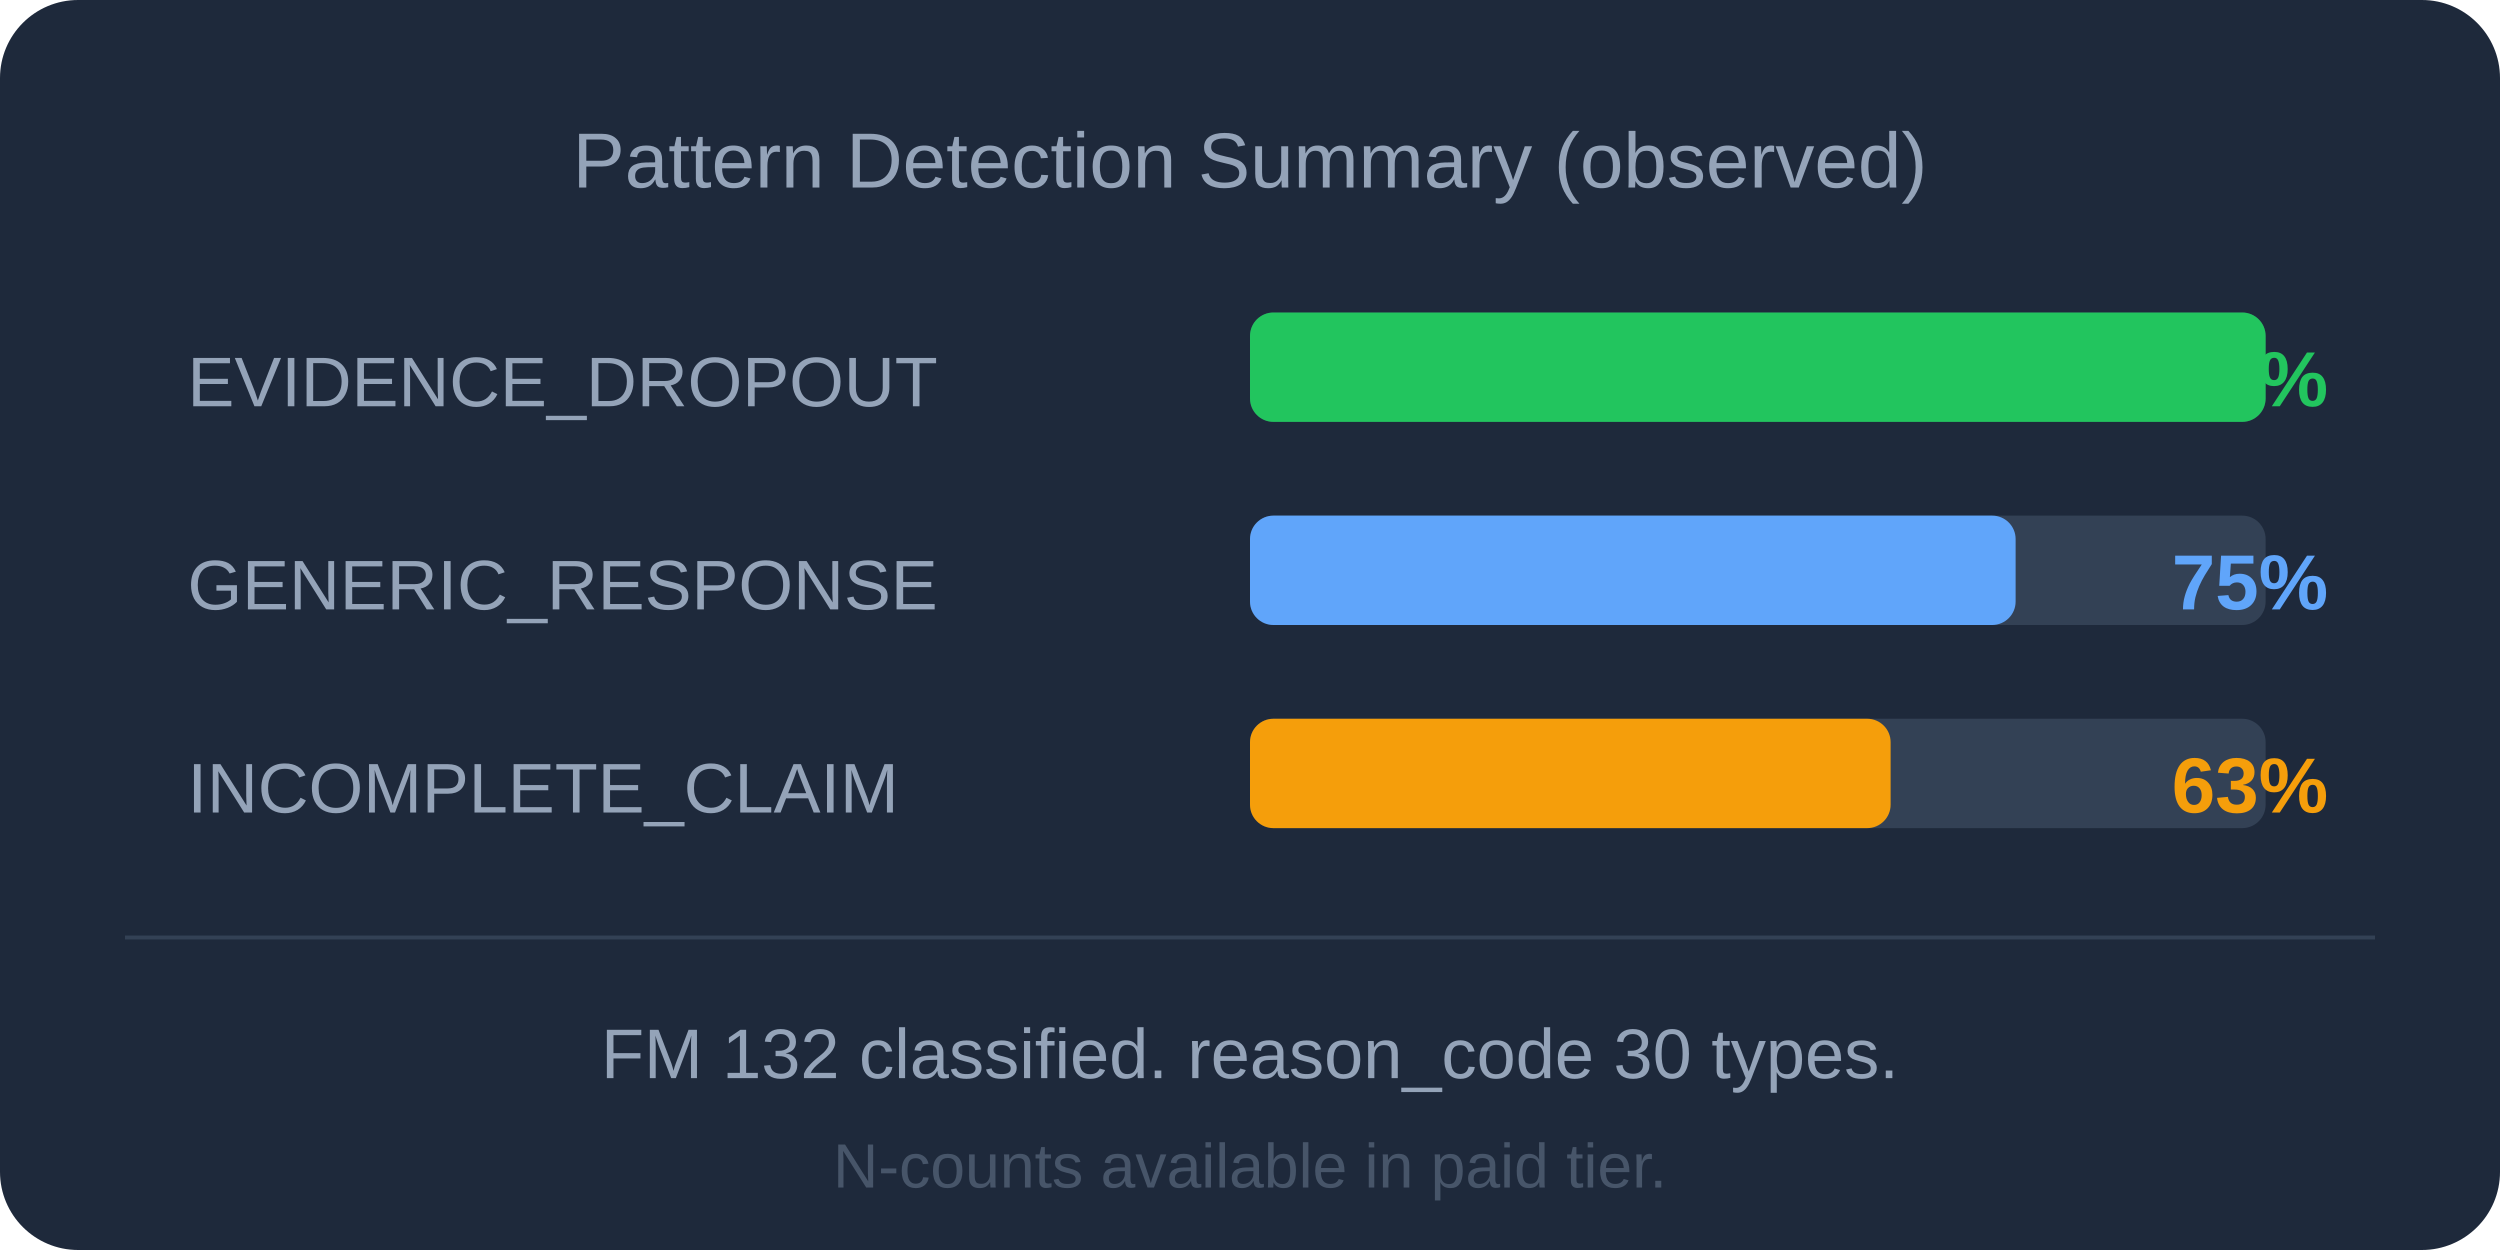
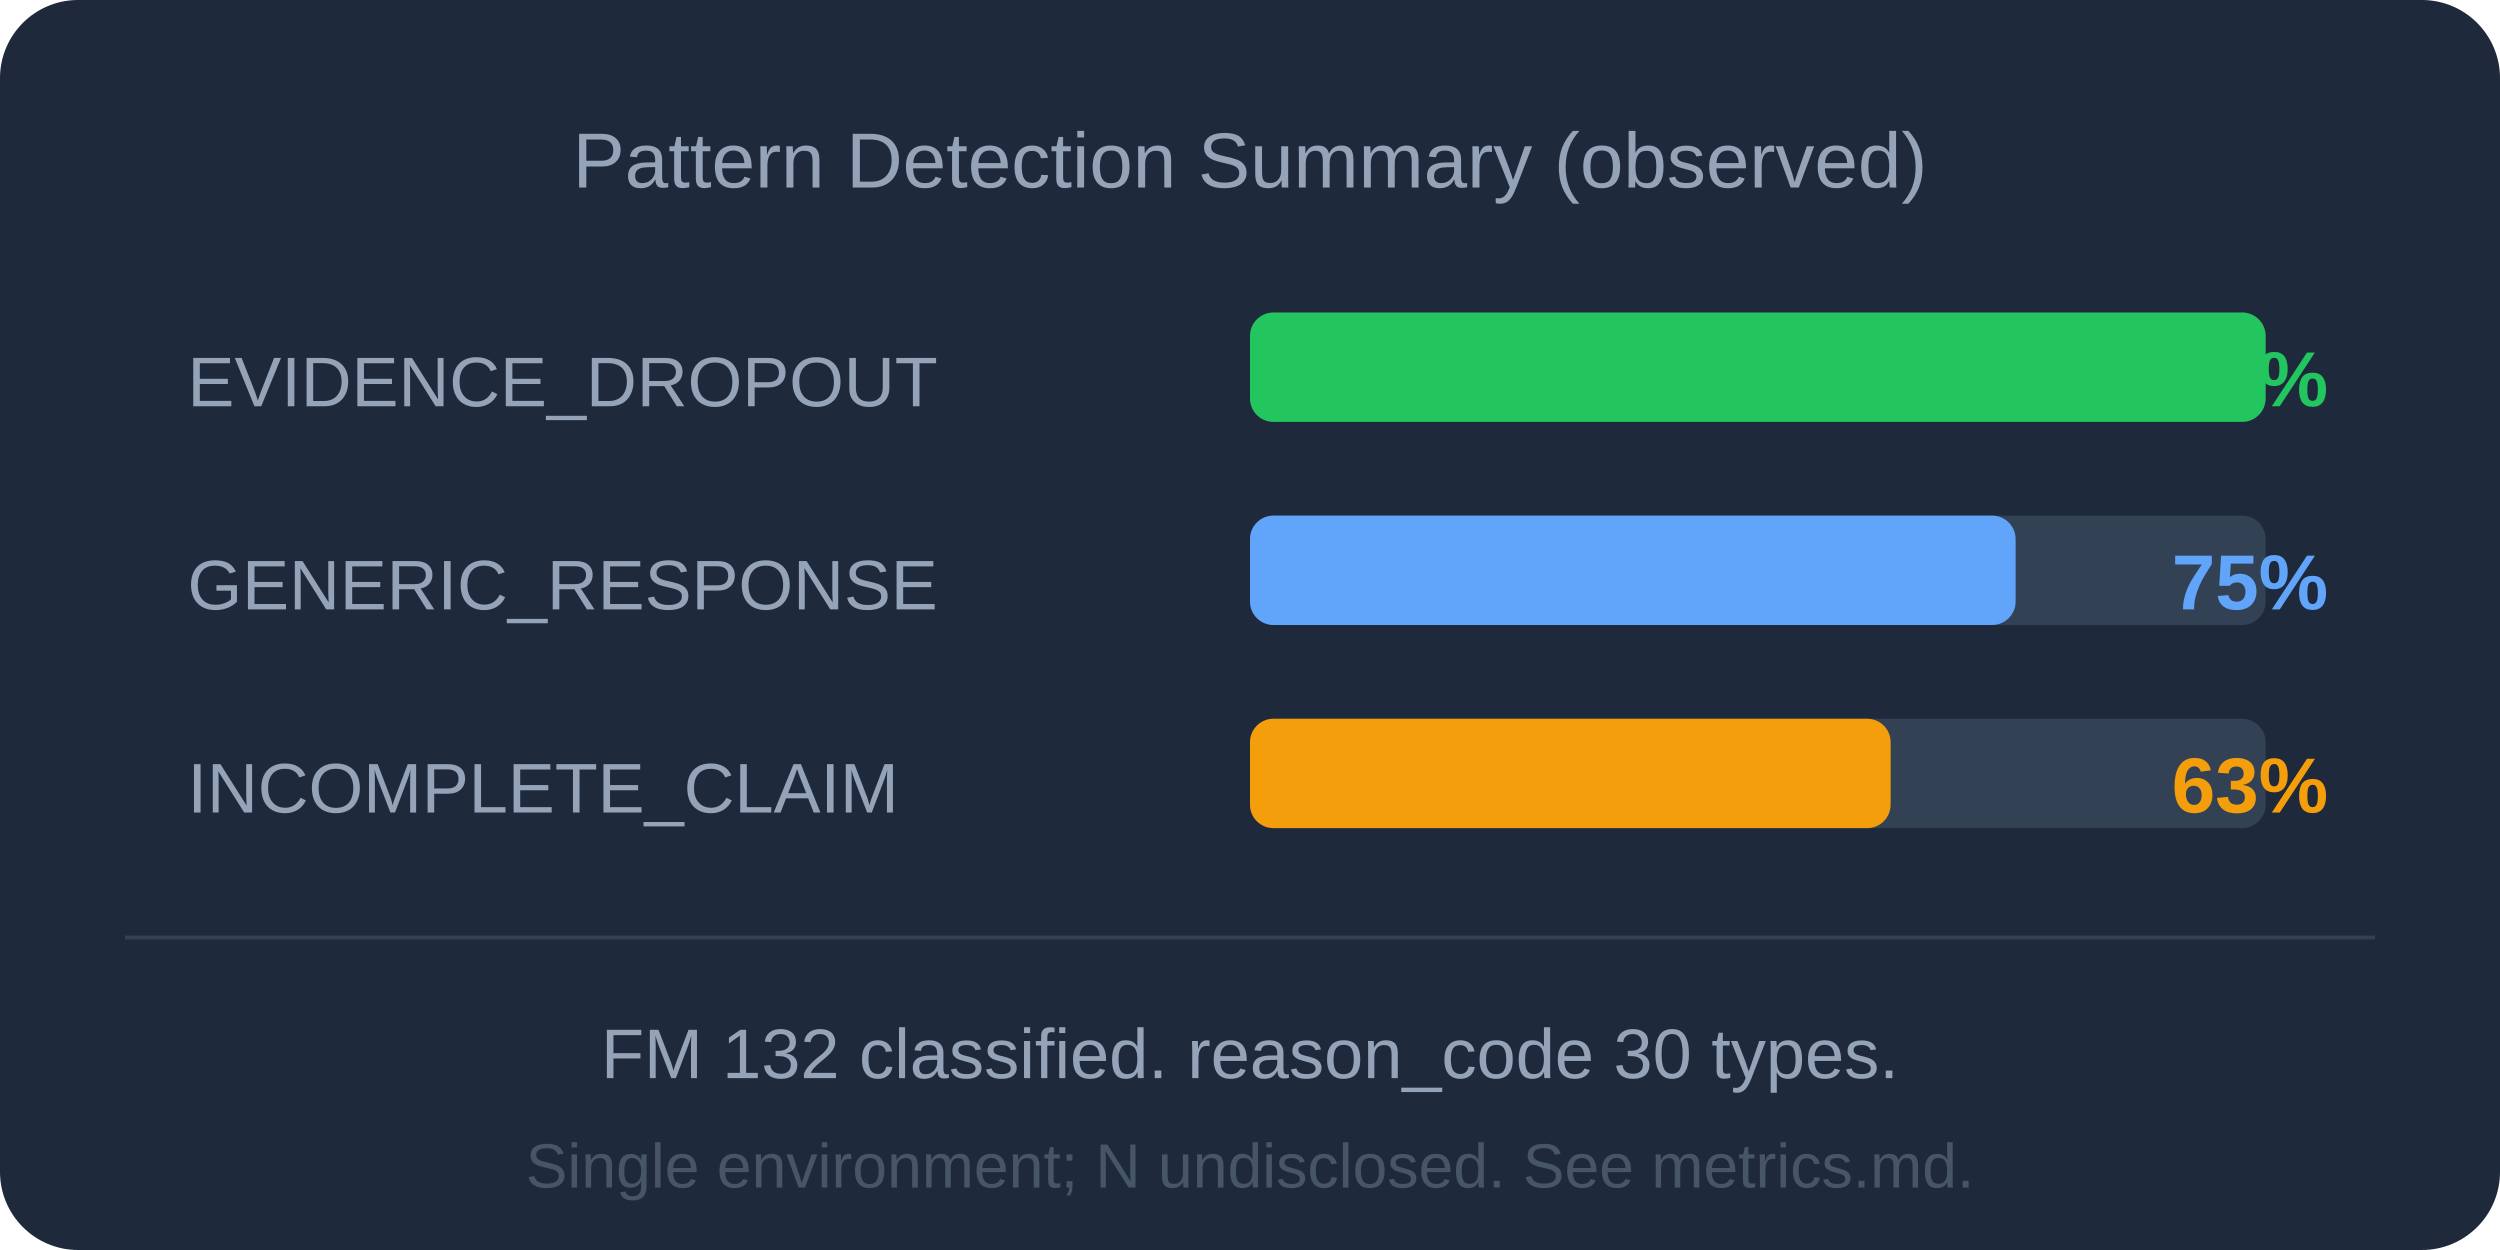
<svg xmlns="http://www.w3.org/2000/svg" viewBox="0 0 320 160" font-family="Segoe UI, Arial, sans-serif">
  <rect width="320" height="160" fill="#1e293b" rx="10" />
  <text x="160" y="24" text-anchor="middle" fill="#94a3b8" font-size="10">Pattern Detection Summary (observed)</text>
  <text x="24" y="52" fill="#94a3b8" font-size="9">EVIDENCE_DROPOUT</text>
  <rect x="160" y="40" width="130" height="14" fill="#334155" rx="3" />
  <rect x="160" y="40" width="130" height="14" fill="#22c55e" rx="3" />
  <text x="298" y="52" text-anchor="end" fill="#22c55e" font-size="10" font-weight="600">100%</text>
  <text x="24" y="78" fill="#94a3b8" font-size="9">GENERIC_RESPONSE</text>
  <rect x="160" y="66" width="130" height="14" fill="#334155" rx="3" />
  <rect x="160" y="66" width="98" height="14" fill="#60a5fa" rx="3" />
  <text x="298" y="78" text-anchor="end" fill="#60a5fa" font-size="10" font-weight="600">75%</text>
  <text x="24" y="104" fill="#94a3b8" font-size="9">INCOMPLETE_CLAIM</text>
  <rect x="160" y="92" width="130" height="14" fill="#334155" rx="3" />
  <rect x="160" y="92" width="82" height="14" fill="#f59e0b" rx="3" />
  <text x="298" y="104" text-anchor="end" fill="#f59e0b" font-size="10" font-weight="600">63%</text>
  <line x1="16" y1="120" x2="304" y2="120" stroke="#334155" stroke-width="0.5" />
  <text x="160" y="138" text-anchor="middle" fill="#94a3b8" font-size="9">FM 132 classified. reason_code 30 types.</text>
-   <text x="160" y="152" text-anchor="middle" fill="#475569" font-size="8">N-counts available in paid tier.</text>
+   <text x="160" y="152" text-anchor="middle" fill="#475569" font-size="8">Single environment; N undisclosed. See metrics.md.</text>
</svg>
